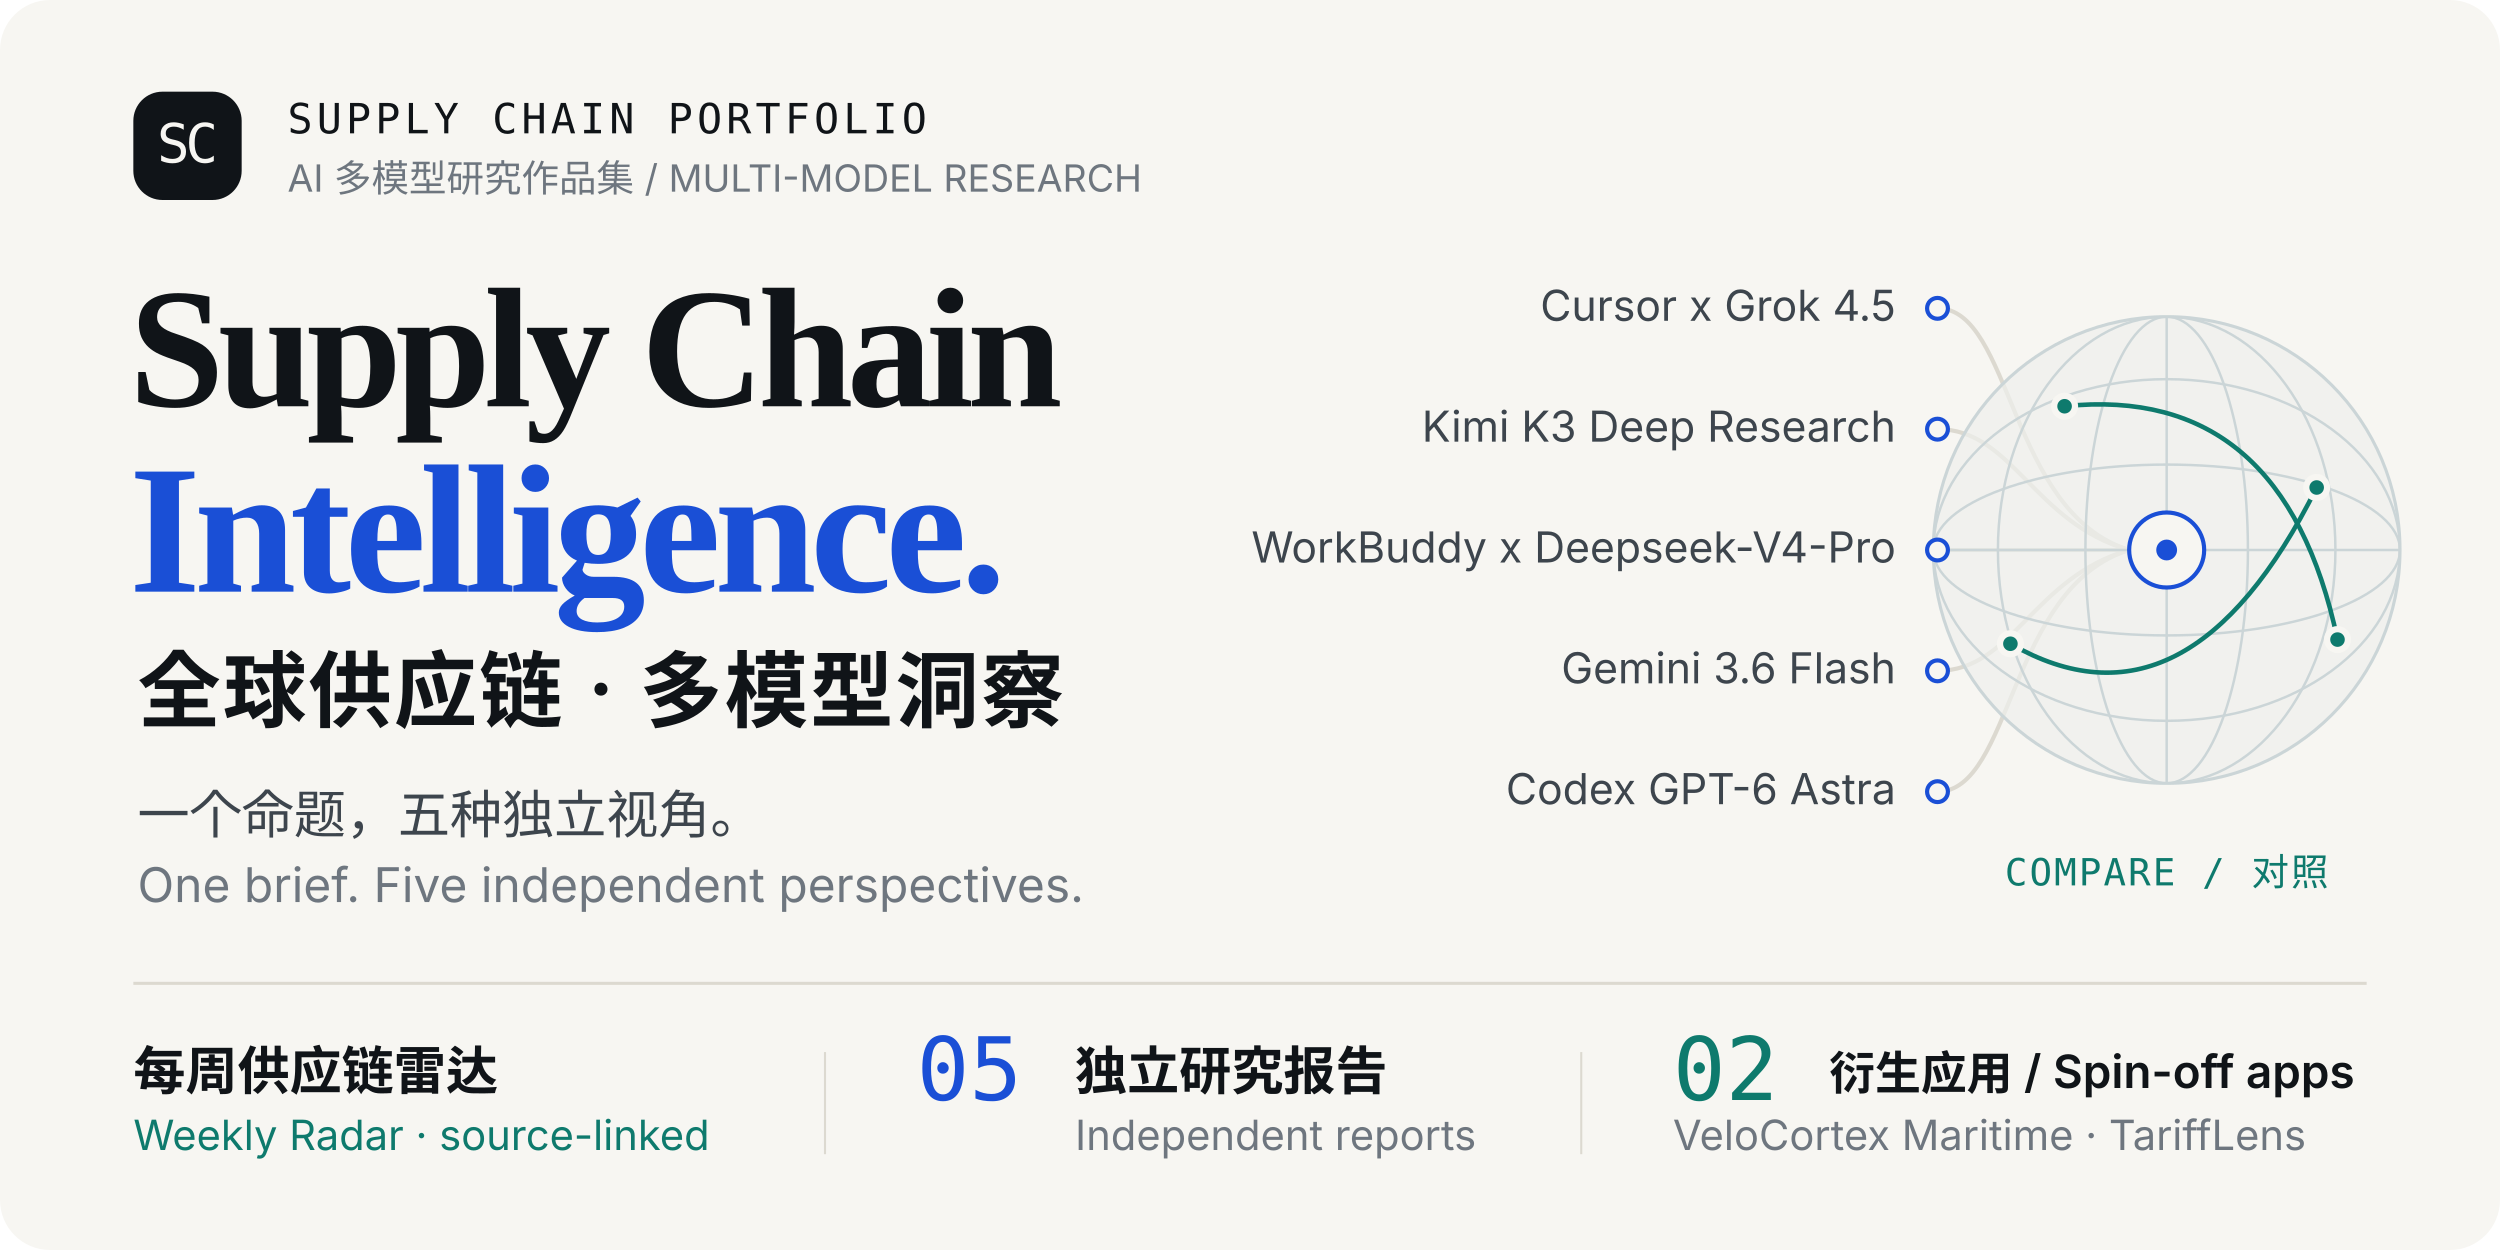
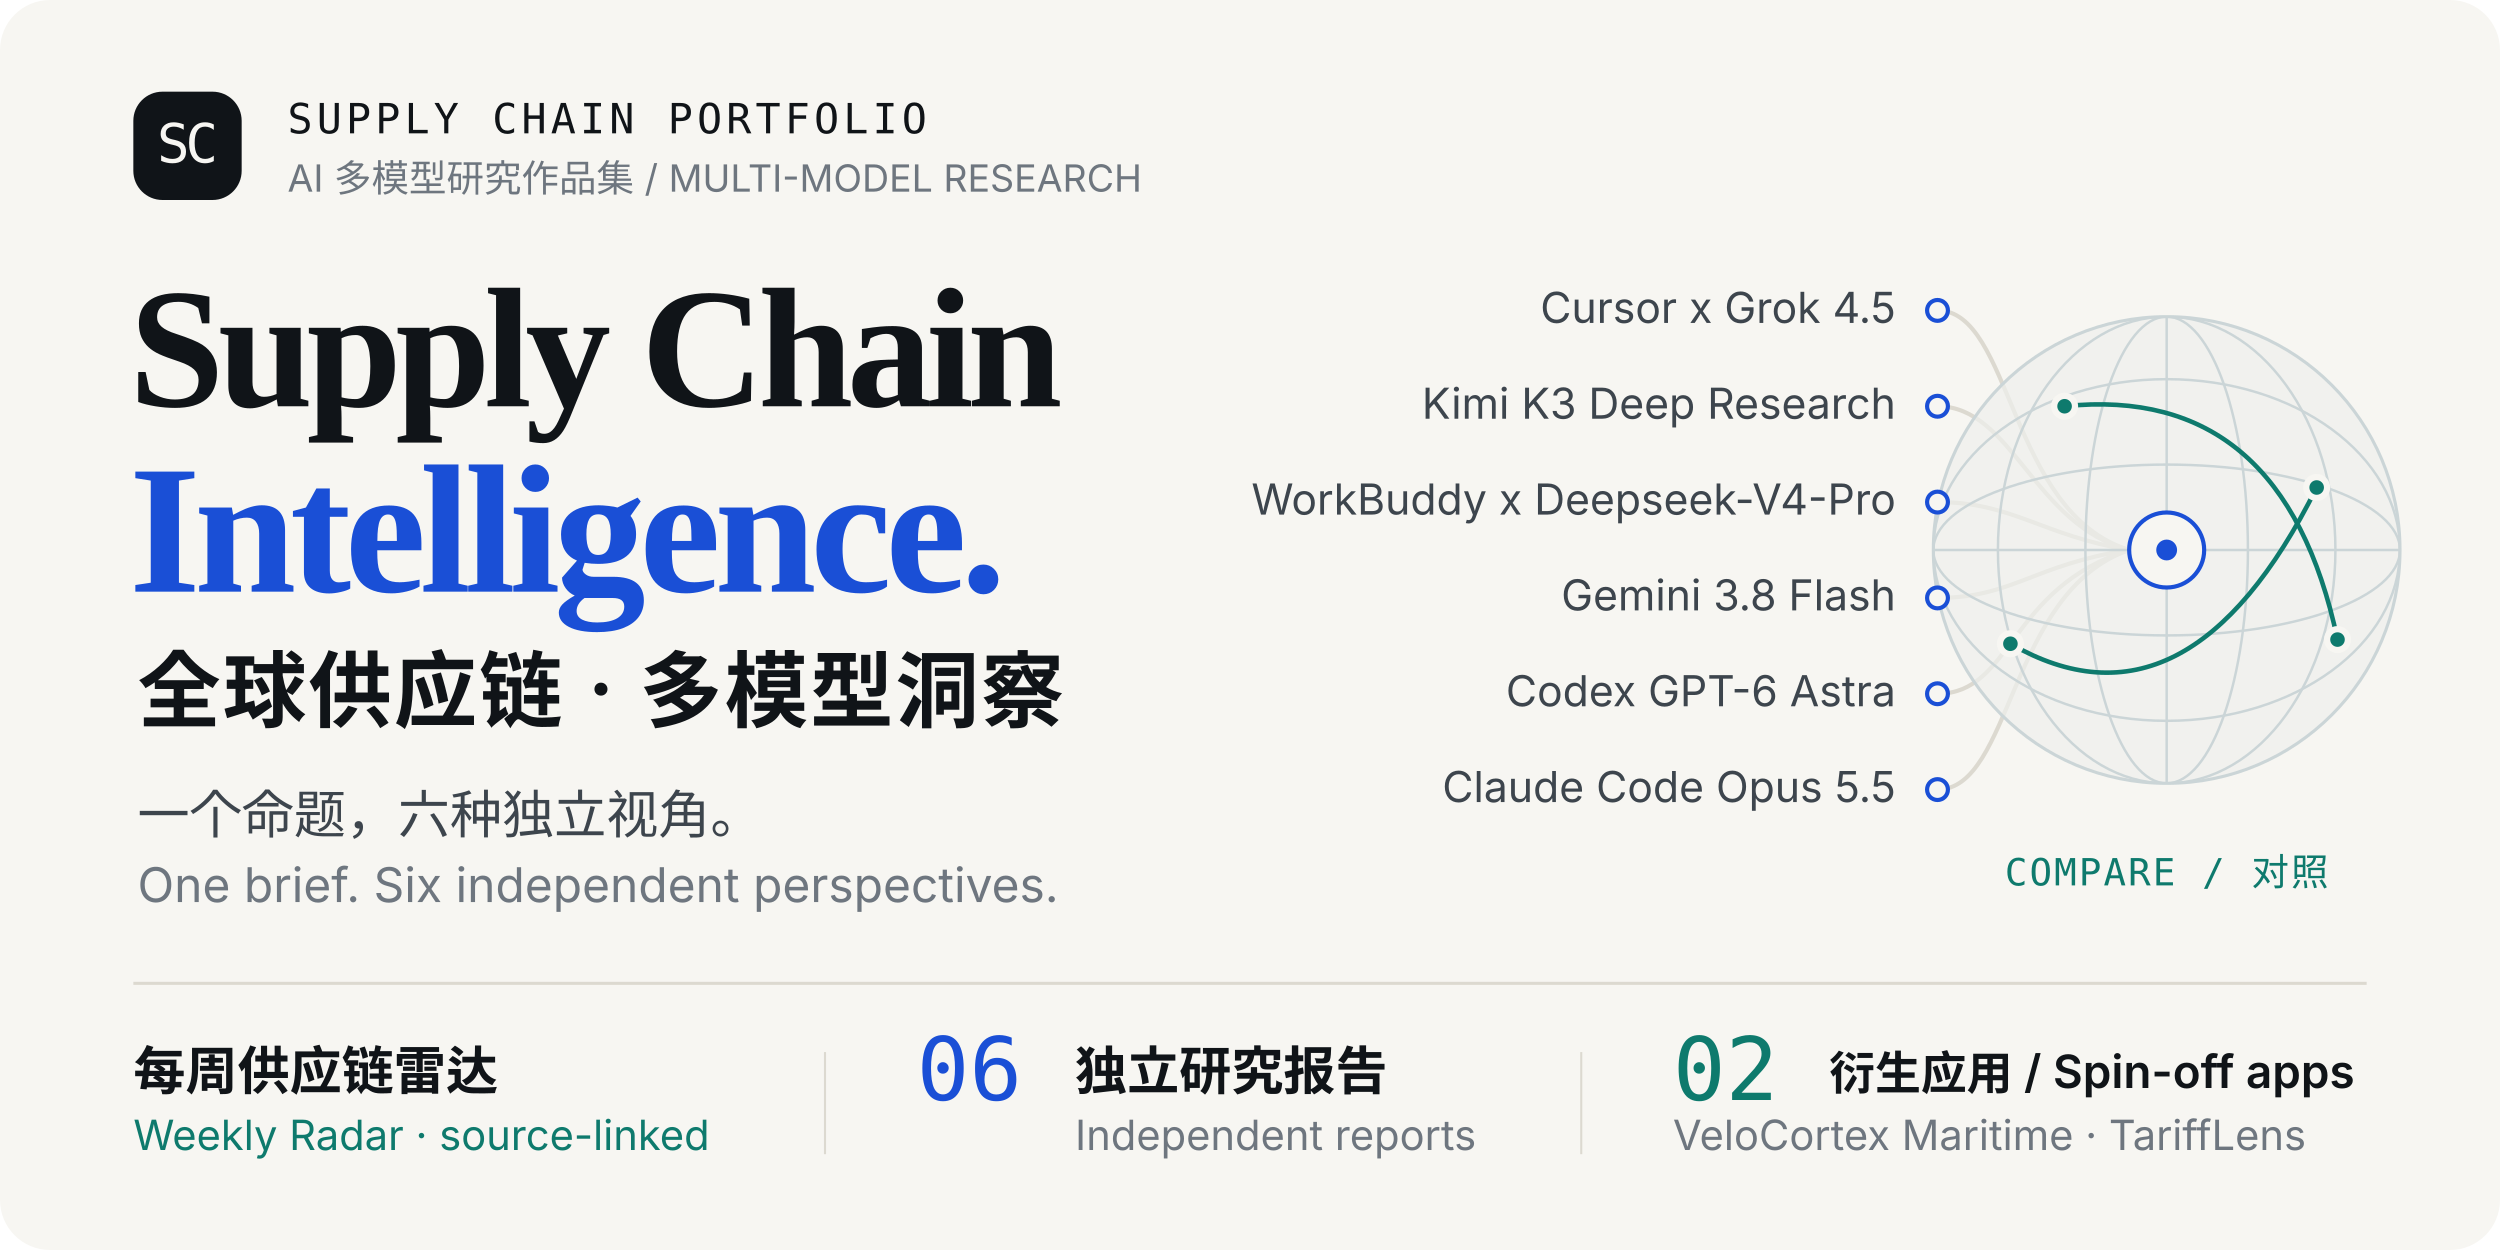
<svg xmlns="http://www.w3.org/2000/svg" width="1200" height="600" viewBox="0 0 1200 600" role="img" aria-labelledby="hero-title hero-desc">
  <defs>
    <clipPath id="frame-clip">
      <rect width="1200" height="600" rx="24" />
    </clipPath>
    <clipPath id="globe-clip">
      <circle cx="1040" cy="264" r="112" />
    </clipPath>
    <style>
      .sans { font-family: -apple-system, BlinkMacSystemFont, 'Segoe UI', 'PingFang SC', 'Microsoft YaHei', sans-serif; }
      .serif { font-family: Georgia, 'Times New Roman', serif; }
      .mono { font-family: ui-monospace, 'SFMono-Regular', Menlo, Consolas, monospace; }
      .packet { opacity: 0; stroke-dasharray: 8 92; stroke-dashoffset: 8; animation: converge 8s cubic-bezier(.4,0,.2,1) infinite; }
      .packet-2 { animation-delay: .16s; }
      .packet-3 { animation-delay: .32s; }
      .packet-4 { animation-delay: .48s; }
      .packet-5 { animation-delay: .64s; }
+       .packet-6 { animation-delay: .8s; }
      .radar-sweep { opacity: 0; transform-origin: 1040px 264px; animation: scan 8s ease-in-out infinite; }
      .source-lock { opacity: 0; animation: lock 8s ease-in-out infinite; }
      @keyframes converge {
        0%, 4% { opacity: 0; stroke-dashoffset: 8; }
        10% { opacity: .95; }
        42% { opacity: .95; stroke-dashoffset: -84; }
        50%, 100% { opacity: 0; stroke-dashoffset: -100; }
      }
      @keyframes scan {
        0%, 42% { opacity: 0; transform: rotate(-110deg); }
        48% { opacity: .16; }
        76% { opacity: .16; transform: rotate(250deg); }
        82%, 100% { opacity: 0; transform: rotate(250deg); }
      }
      @keyframes lock {
        0%, 72% { opacity: 0; }
        78%, 88% { opacity: 1; }
        96%, 100% { opacity: 0; }
      }
      @media (prefers-reduced-motion: reduce) {
        .packet, .radar-sweep, .source-lock { animation: none; opacity: 0; }
      }
    </style>
  </defs>
  <g clip-path="url(#frame-clip)">
    <rect width="1200" height="600" fill="#f7f6f2" />
    <g id="identity" transform="translate(64 44)">
      <rect width="52" height="52" rx="14" fill="#101418" />
      <text class="mono" x="26" y="34" text-anchor="middle" font-size="26" font-weight="500" letter-spacing="-2" fill="#f7f6f2">SC</text>
      <text class="mono" x="74" y="20" font-size="20" letter-spacing="2" fill="#101418">SUPPLY CHAIN PORTFOLIO</text>
      <text class="sans" x="74" y="48" font-size="18" fill="#6e767f">AI 多模型研究作品集 / MULTI-MODEL RESEARCH</text>
    </g>
    <g id="title-block">
      <text class="serif" x="62" y="195" font-size="82" font-weight="700" letter-spacing="-3" fill="#101418">Supply Chain</text>
      <text class="serif" x="62" y="284" font-size="88" font-weight="700" letter-spacing="-3" fill="#1a4fd6">Intelligence.</text>
      <text class="sans" x="66" y="346" font-size="40" font-weight="600" letter-spacing="1" fill="#101418">全球供应链 · 多模型洞察</text>
-       <text class="sans" x="66" y="400" font-size="25" fill="#3d454d">一个命题，五种独立视角。</text>
-       <text class="sans" x="66" y="433" font-size="23" fill="#6e767f">One brief. Five independent perspectives.</text>
+       <text class="sans" x="66" y="400" font-size="25" fill="#3d454d">一个命题，六种独立视角。</text>
+       <text class="sans" x="66" y="433" font-size="23" fill="#6e767f">One brief. Six independent perspectives.</text>
    </g>
    <g id="research-lanes" class="sans" font-size="20.5" fill="#3d454d">
-       <text x="910" y="154" text-anchor="end">Cursor x Grok 4.5</text>
-       <text x="910" y="212" text-anchor="end">Kimi K3 Deep Research</text>
-       <text x="910" y="270" text-anchor="end">WorkBuddy x Deepseek-V4-Pro</text>
-       <text x="910" y="328" text-anchor="end">Gemini 3.6 Flash</text>
-       <text x="910" y="386" text-anchor="end">Codex GPT-6 Astra</text>
+       <text x="910" y="155" text-anchor="end">Cursor x Grok 4.5</text>
+       <text x="910" y="201" text-anchor="end">Kimi K3 Deep Research</text>
+       <text x="910" y="247" text-anchor="end">WorkBuddy x Deepseek-V4-Pro</text>
+       <text x="910" y="293" text-anchor="end">Gemini 3.8 Flash</text>
+       <text x="910" y="339" text-anchor="end">Codex GPT-6 Astra</text>
+       <text x="910" y="385" text-anchor="end">Claude Code Opus 5.5</text>
      <g fill="none" stroke="#dcd9d0" stroke-width="2" stroke-linecap="round">
-         <path id="lane-1" d="M930 148 C966 148 964 246 1022 264" />
-         <path id="lane-2" d="M930 206 C966 206 976 251 1022 264" />
-         <path id="lane-3" d="M930 264 L1022 264" />
-         <path id="lane-4" d="M930 322 C966 322 976 277 1022 264" />
-         <path id="lane-5" d="M930 380 C966 380 964 282 1022 264" />
+         <path id="lane-1" d="M930 149 C966 149 964 246 1022 264" />
+         <path id="lane-2" d="M930 195 C966 195 976 252 1022 264" />
+         <path id="lane-3" d="M930 241 C966 241 980 257 1022 264" />
+         <path id="lane-4" d="M930 287 C966 287 976 271 1022 264" />
+         <path id="lane-5" d="M930 333 C966 333 964 282 1022 264" />
+         <path id="lane-6" d="M930 379 C966 379 964 284 1022 264" />
      </g>
    </g>
    <g id="global-research-lens">
      <circle cx="1040" cy="264" r="112" fill="#eef0ed" fill-opacity=".7" stroke="#cbd5d7" stroke-width="1.5" />
      <g clip-path="url(#globe-clip)" fill="none" stroke="#cbd5d7" stroke-width="1.2">
        <ellipse cx="1040" cy="264" rx="39" ry="112" />
        <ellipse cx="1040" cy="264" rx="81" ry="112" />
        <ellipse cx="1040" cy="264" rx="112" ry="41" />
        <ellipse cx="1040" cy="264" rx="112" ry="82" />
        <path d="M928 264 H1152 M1040 152 V376" />
      </g>
      <g fill="none" stroke="#0e7a6d" stroke-width="2.2" stroke-linecap="round">
        <path d="M991 195 Q1096 184 1122 307" />
        <path d="M965 309 Q1050 358 1112 234" />
      </g>
      <g fill="#0e7a6d" stroke="#f7f6f2" stroke-width="3">
        <circle cx="991" cy="195" r="5" />
        <circle cx="1122" cy="307" r="5" />
        <circle cx="965" cy="309" r="5" />
        <circle cx="1112" cy="234" r="5" />
      </g>
      <path data-motion="scan" class="radar-sweep" d="M1040 264 L1040 152 A112 112 0 0 1 1132 200 Z" fill="#0e7a6d" />
    </g>
    <g id="research-ports" fill="#f7f6f2" stroke="#1a4fd6" stroke-width="2">
-       <circle cx="930" cy="148" r="5" />
-       <circle cx="930" cy="206" r="5" />
-       <circle cx="930" cy="264" r="5" />
-       <circle cx="930" cy="322" r="5" />
-       <circle cx="930" cy="380" r="5" />
+       <circle cx="930" cy="149" r="5" />
+       <circle cx="930" cy="195" r="5" />
+       <circle cx="930" cy="241" r="5" />
+       <circle cx="930" cy="287" r="5" />
+       <circle cx="930" cy="333" r="5" />
+       <circle cx="930" cy="379" r="5" />
    </g>
    <g data-motion="packets" id="information-flow" fill="none" stroke="#1a4fd6" stroke-width="3.5" stroke-linecap="round">
-       <path class="packet" pathLength="100" d="M930 148 C966 148 964 246 1022 264" />
-       <path class="packet packet-2" pathLength="100" d="M930 206 C966 206 976 251 1022 264" />
-       <path class="packet packet-3" pathLength="100" d="M930 264 L1022 264" />
-       <path class="packet packet-4" pathLength="100" d="M930 322 C966 322 976 277 1022 264" />
-       <path class="packet packet-5" pathLength="100" d="M930 380 C966 380 964 282 1022 264" />
+       <path class="packet" pathLength="100" d="M930 149 C966 149 964 246 1022 264" />
+       <path class="packet packet-2" pathLength="100" d="M930 195 C966 195 976 252 1022 264" />
+       <path class="packet packet-3" pathLength="100" d="M930 241 C966 241 980 257 1022 264" />
+       <path class="packet packet-4" pathLength="100" d="M930 287 C966 287 976 271 1022 264" />
+       <path class="packet packet-5" pathLength="100" d="M930 333 C966 333 964 282 1022 264" />
+       <path class="packet packet-6" pathLength="100" d="M930 379 C966 379 964 284 1022 264" />
    </g>
    <g id="comparison-focus">
      <circle cx="1040" cy="264" r="18" fill="#f7f6f2" stroke="#1a4fd6" stroke-width="2" />
      <circle cx="1040" cy="264" r="5" fill="#1a4fd6" />
      <circle data-motion="lock" class="source-lock" cx="1040" cy="264" r="25" fill="none" stroke="#0e7a6d" stroke-width="2" />
      <text class="mono" x="1040" y="425" text-anchor="middle" font-size="18" letter-spacing="1" fill="#0e7a6d">COMPARE / 对照</text>
    </g>
    <path d="M64 472 H1136" stroke="#dcd9d0" stroke-width="1.5" />
    <g id="portfolio-contents" class="sans">
      <text x="64" y="523" font-size="25" font-weight="600" fill="#101418">每周供应链雷达</text>
      <text x="64" y="552" font-size="20" fill="#0e7a6d">Weekly Radar · source-linked</text>
      <path d="M396 505 V554 M759 505 V554" stroke="#dcd9d0" />
-       <text class="mono" x="440" y="528" font-size="42" fill="#1a4fd6">05</text>
+       <text class="mono" x="440" y="528" font-size="42" fill="#1a4fd6">06</text>
      <text x="516" y="523" font-size="25" font-weight="600" fill="#101418">独立研究报告</text>
      <text x="516" y="552" font-size="20" fill="#6e767f">Independent reports</text>
      <text class="mono" x="803" y="528" font-size="42" fill="#0e7a6d">02</text>
      <text x="878" y="523" font-size="22" font-weight="600" fill="#101418">衍生应用 / Spin-off apps</text>
      <text x="803" y="552" font-size="20" fill="#6e767f">VeloCortex Maritime · TariffLens</text>
    </g>
  </g>
</svg>
